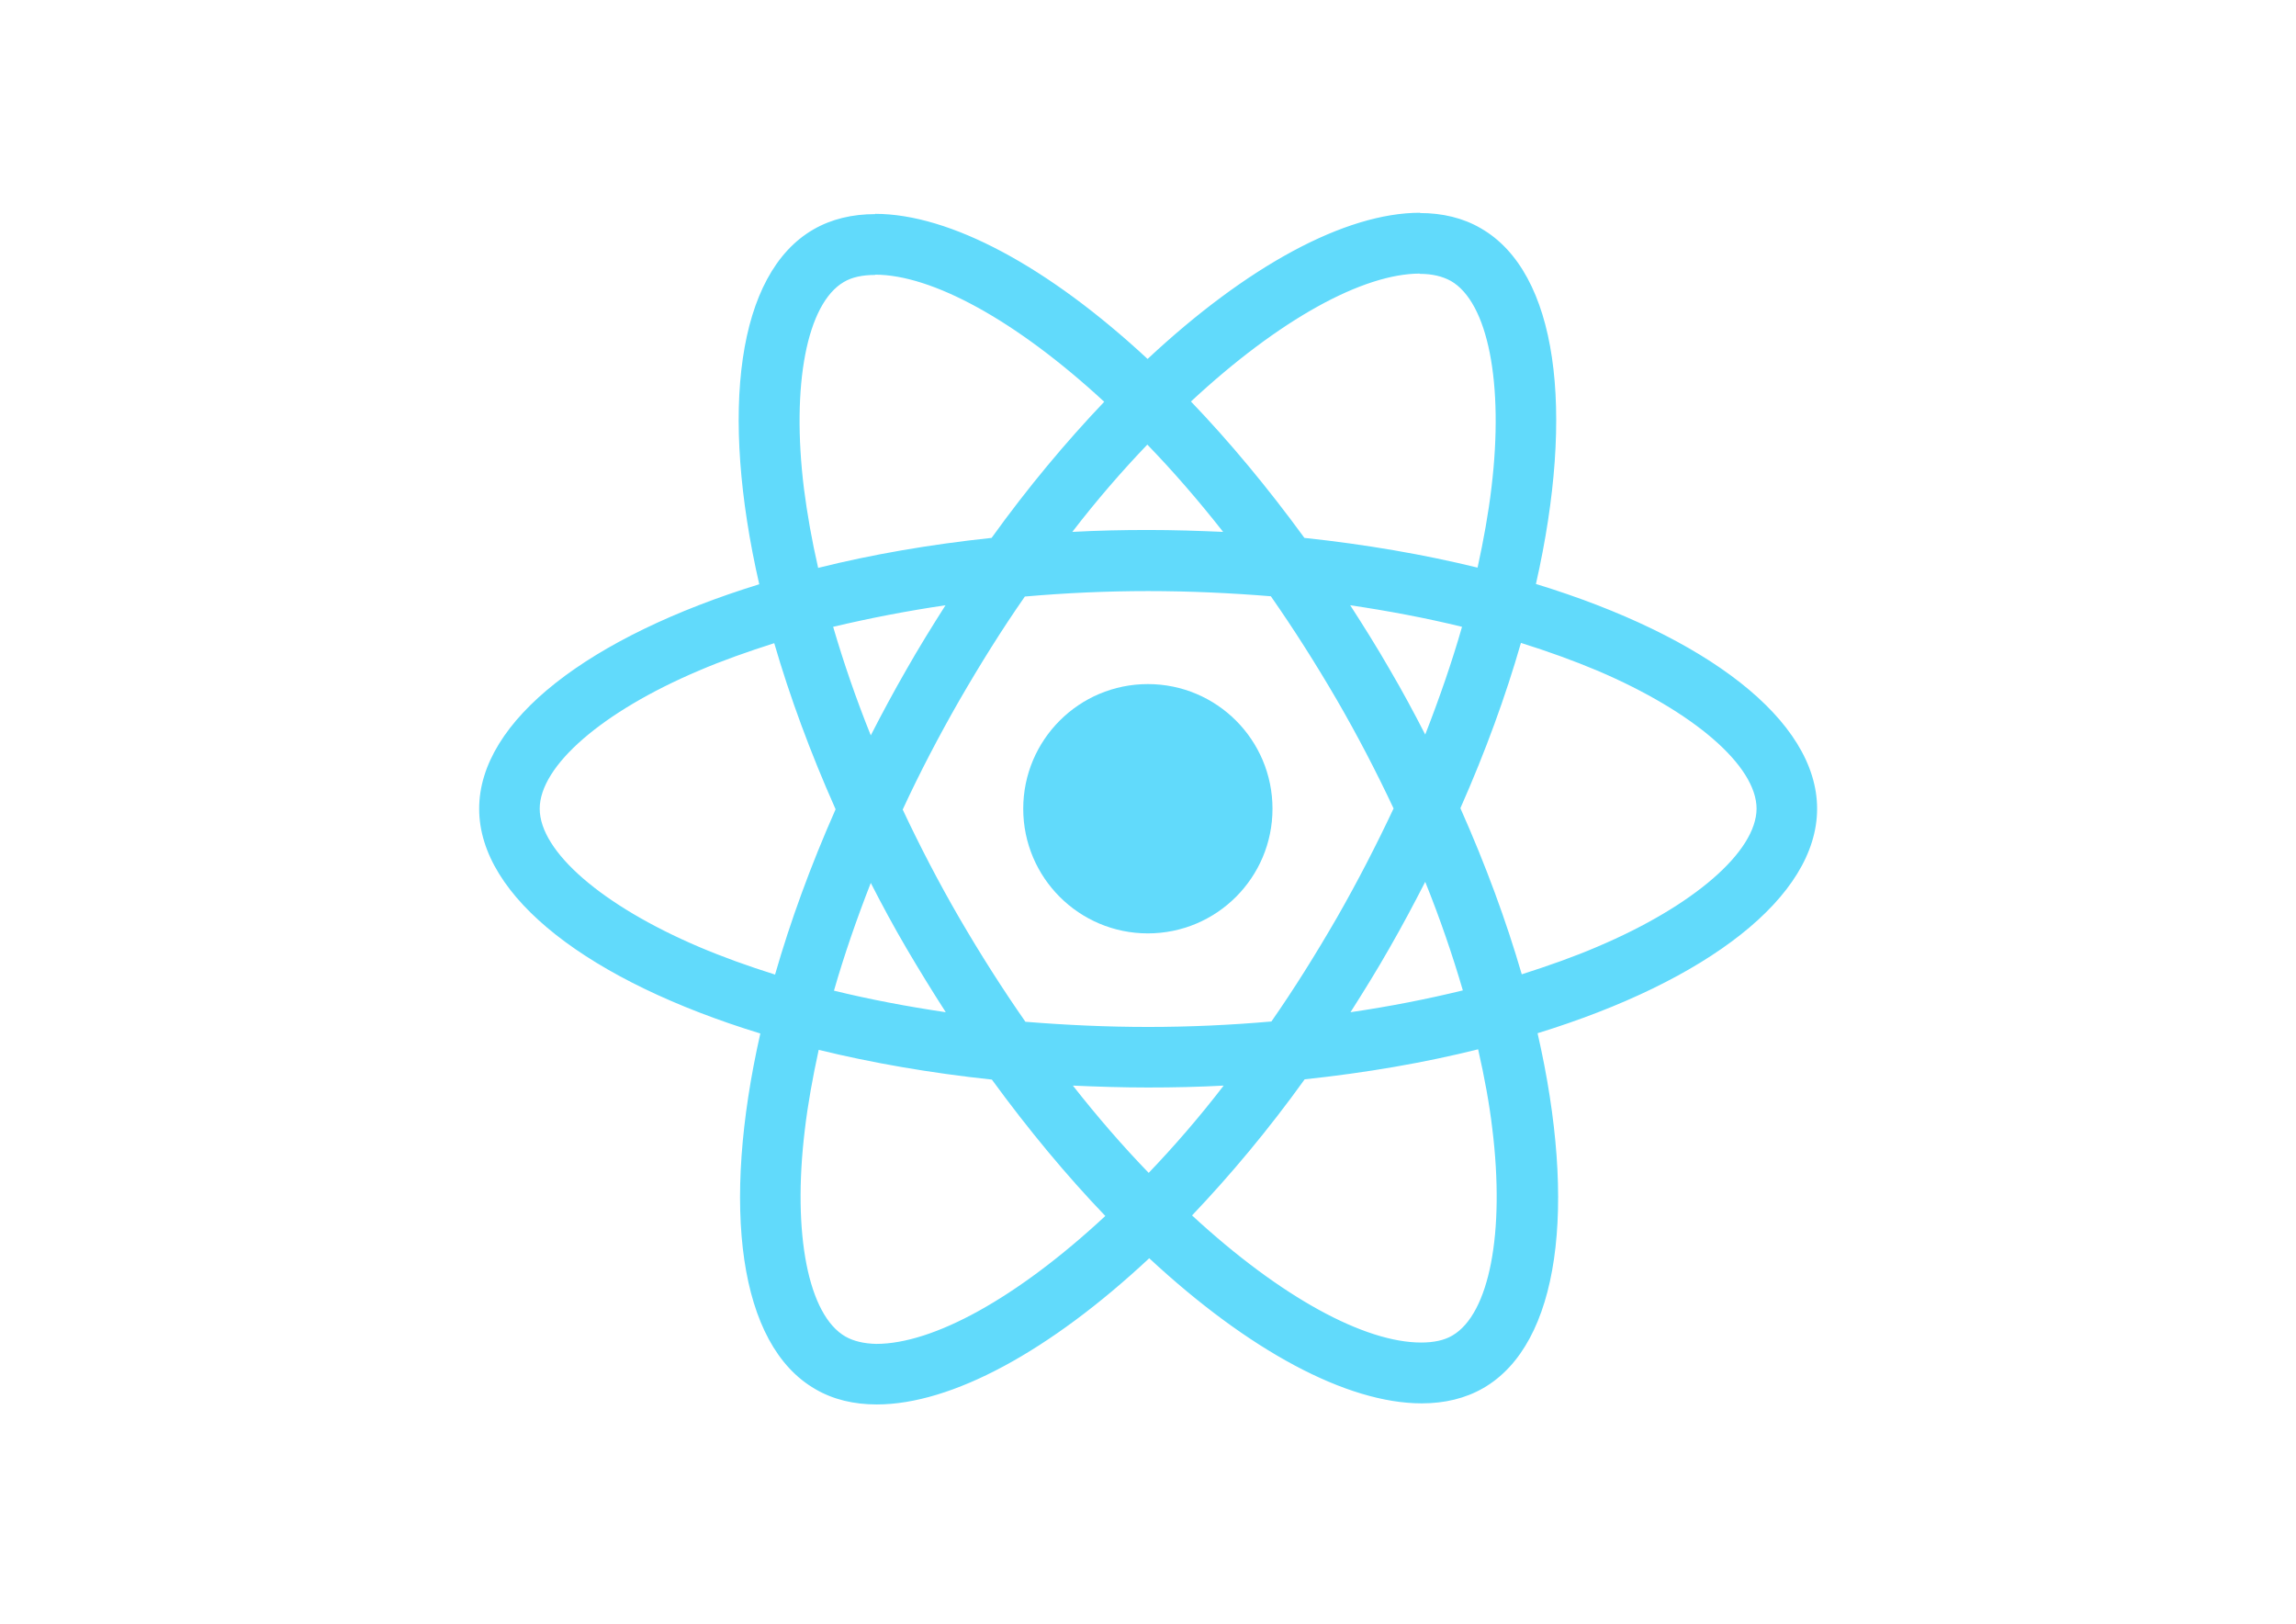
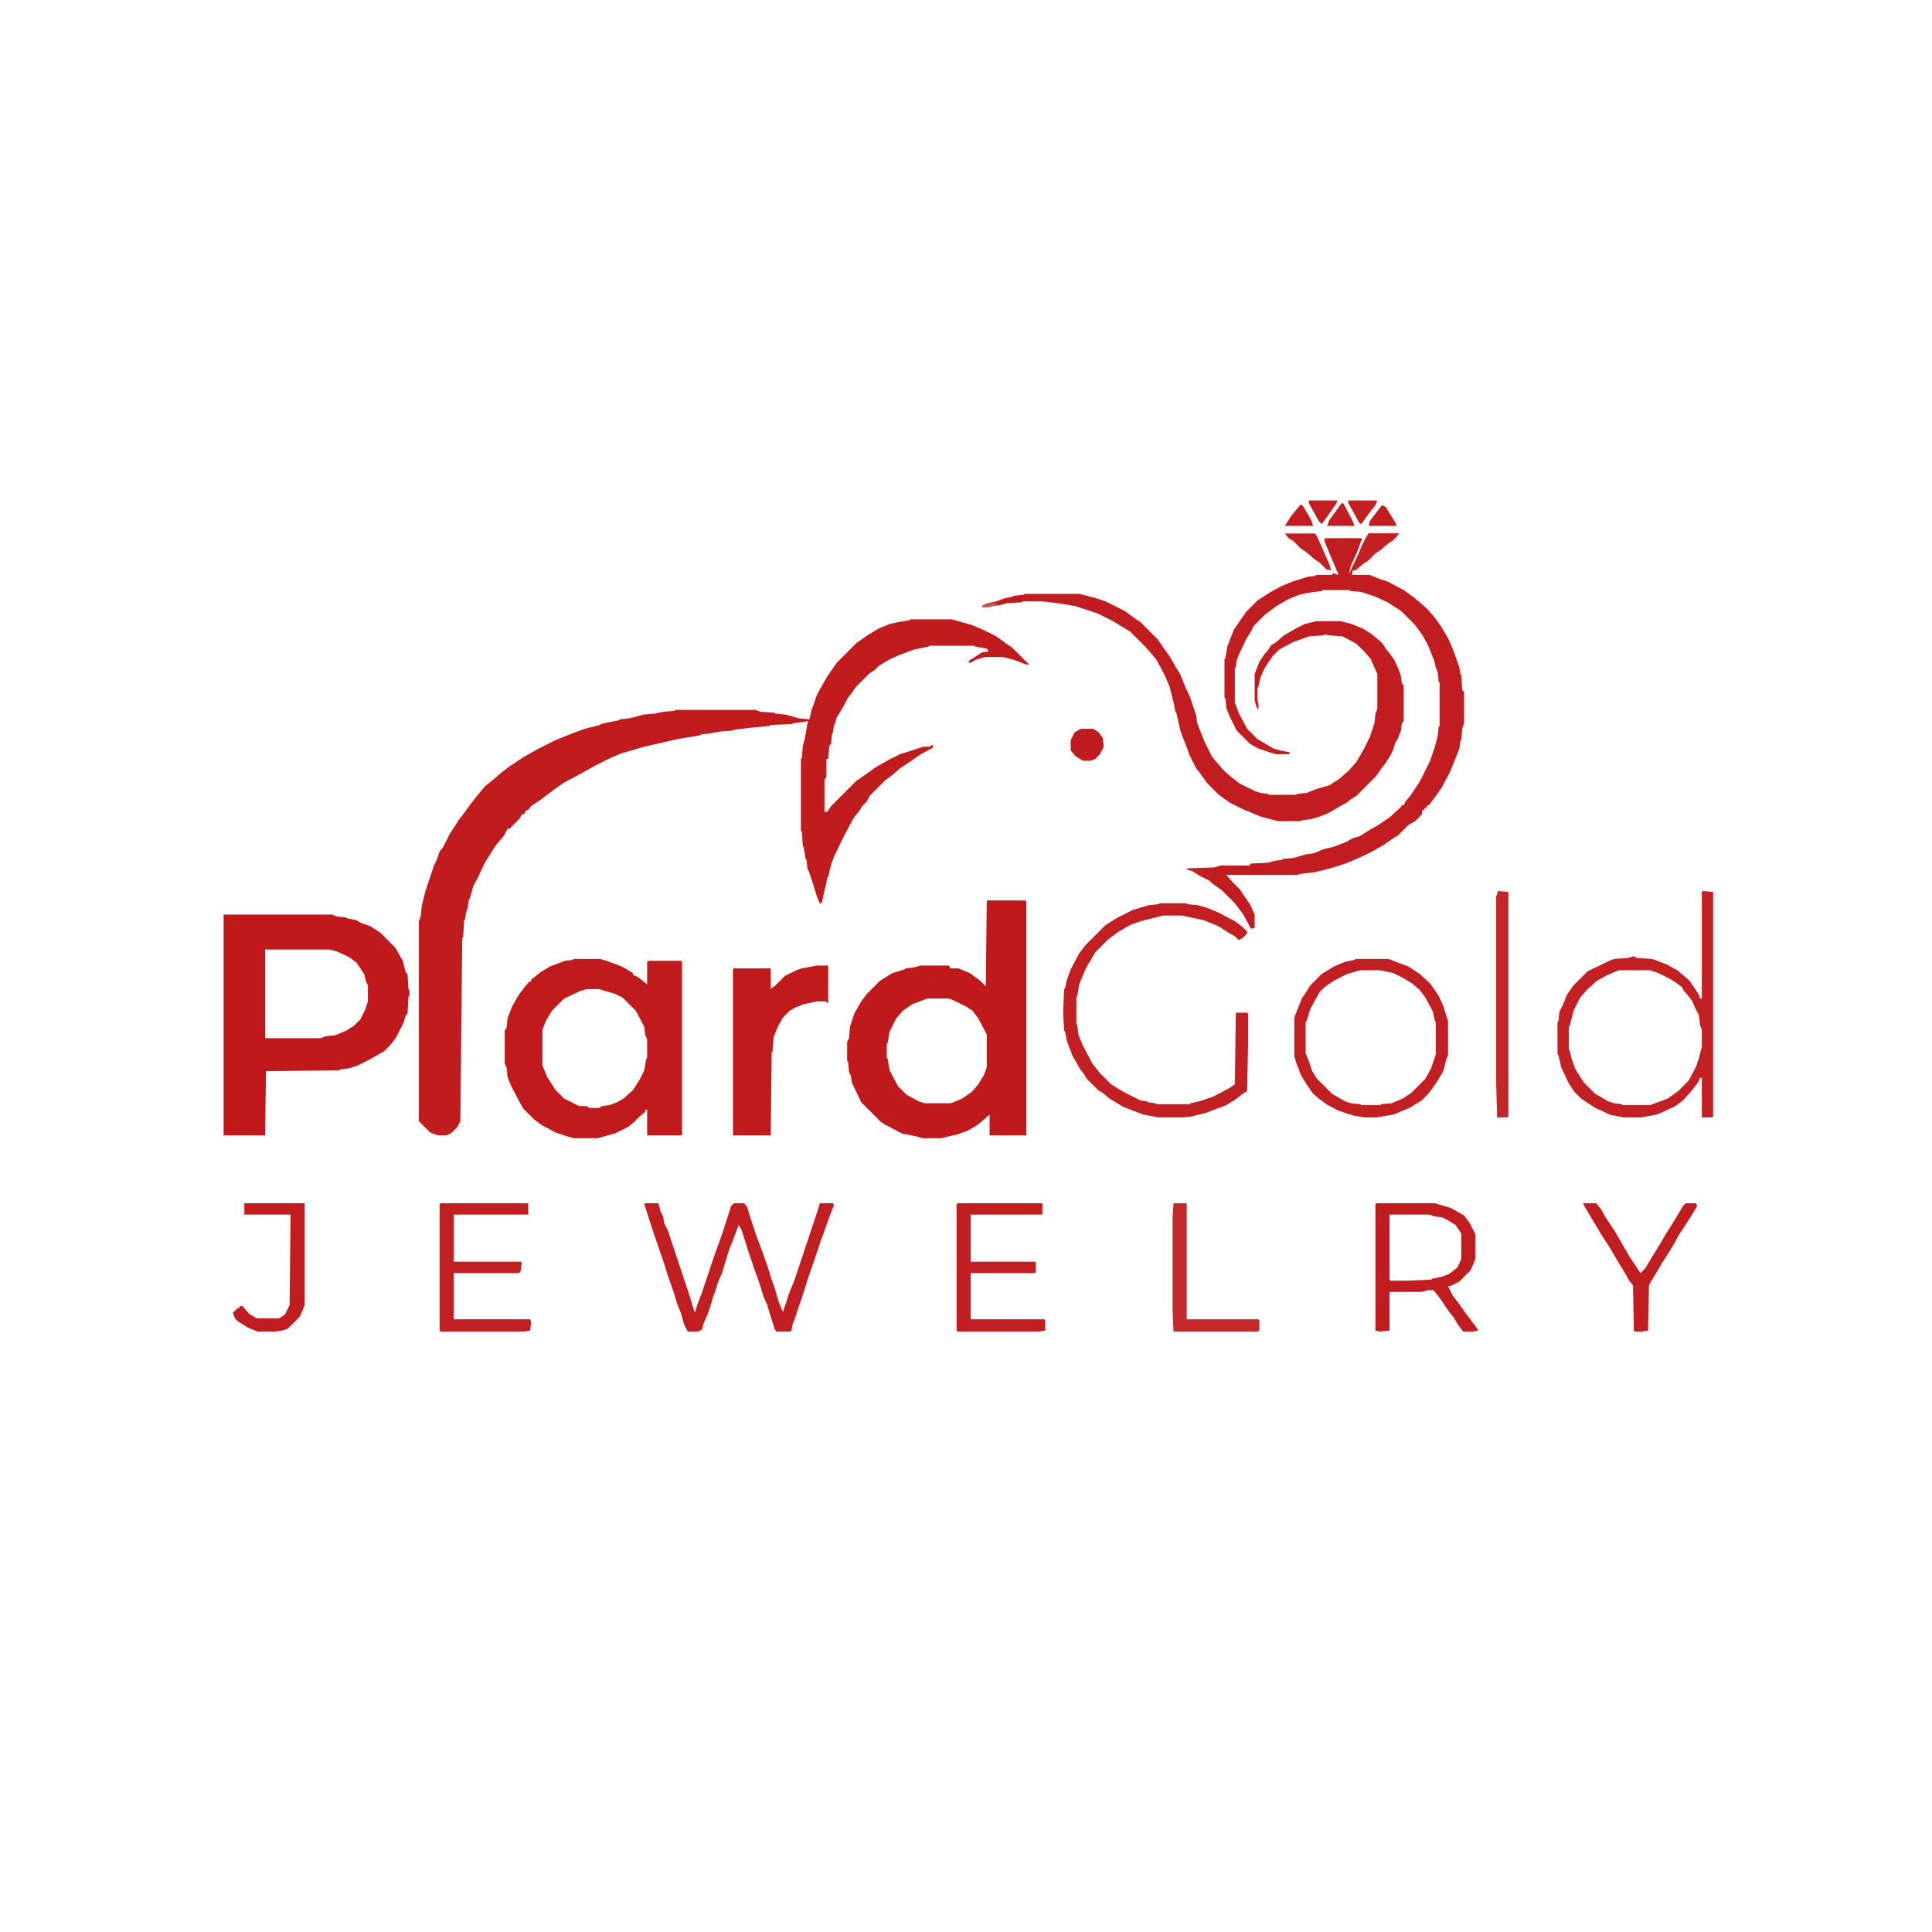
- <svg xmlns="http://www.w3.org/2000/svg" viewBox="0 0 841.9 595.3">
-   <g fill="#61DAFB">
-     <path d="M666.3 296.5c0-32.5-40.7-63.3-103.1-82.4 14.4-63.6 8-114.2-20.2-130.4-6.5-3.8-14.1-5.6-22.4-5.6v22.3c4.6 0 8.3.9 11.4 2.6 13.6 7.8 19.5 37.5 14.9 75.7-1.1 9.4-2.9 19.3-5.1 29.4-19.6-4.8-41-8.5-63.5-10.9-13.5-18.5-27.5-35.3-41.6-50 32.6-30.3 63.2-46.9 84-46.9V78c-27.5 0-63.5 19.6-99.9 53.6-36.4-33.8-72.4-53.2-99.9-53.2v22.3c20.7 0 51.4 16.5 84 46.6-14 14.7-28 31.4-41.3 49.9-22.6 2.4-44 6.1-63.6 11-2.3-10-4-19.7-5.2-29-4.7-38.2 1.1-67.9 14.6-75.8 3-1.8 6.9-2.6 11.5-2.6V78.5c-8.4 0-16 1.8-22.6 5.6-28.1 16.2-34.4 66.7-19.9 130.1-62.2 19.2-102.7 49.9-102.7 82.3 0 32.5 40.7 63.3 103.1 82.4-14.4 63.6-8 114.2 20.2 130.4 6.5 3.8 14.1 5.6 22.5 5.6 27.5 0 63.5-19.6 99.9-53.6 36.4 33.8 72.4 53.2 99.9 53.2 8.4 0 16-1.8 22.6-5.6 28.1-16.2 34.4-66.7 19.9-130.1 62-19.1 102.5-49.9 102.5-82.3zm-130.2-66.7c-3.7 12.9-8.3 26.2-13.5 39.5-4.1-8-8.4-16-13.1-24-4.6-8-9.5-15.8-14.4-23.4 14.2 2.1 27.9 4.7 41 7.9zm-45.8 106.5c-7.8 13.5-15.8 26.3-24.1 38.2-14.9 1.3-30 2-45.2 2-15.1 0-30.2-.7-45-1.9-8.3-11.9-16.4-24.6-24.2-38-7.6-13.1-14.5-26.4-20.8-39.8 6.2-13.4 13.2-26.8 20.7-39.9 7.8-13.5 15.8-26.3 24.1-38.2 14.9-1.3 30-2 45.2-2 15.1 0 30.2.7 45 1.9 8.3 11.9 16.4 24.6 24.2 38 7.6 13.1 14.5 26.4 20.8 39.8-6.3 13.4-13.2 26.8-20.7 39.9zm32.3-13c5.4 13.4 10 26.8 13.8 39.8-13.1 3.2-26.9 5.9-41.2 8 4.9-7.7 9.8-15.6 14.4-23.7 4.6-8 8.9-16.1 13-24.1zM421.2 430c-9.3-9.6-18.6-20.3-27.8-32 9 .4 18.2.7 27.5.7 9.4 0 18.7-.2 27.8-.7-9 11.7-18.3 22.4-27.5 32zm-74.4-58.9c-14.2-2.1-27.9-4.7-41-7.9 3.7-12.9 8.3-26.2 13.5-39.5 4.1 8 8.4 16 13.1 24 4.7 8 9.5 15.8 14.4 23.4zM420.7 163c9.3 9.6 18.6 20.3 27.8 32-9-.4-18.2-.7-27.5-.7-9.4 0-18.7.2-27.8.7 9-11.7 18.3-22.4 27.5-32zm-74 58.9c-4.9 7.7-9.8 15.6-14.4 23.7-4.6 8-8.9 16-13 24-5.4-13.4-10-26.8-13.8-39.8 13.1-3.1 26.9-5.8 41.2-7.9zm-90.5 125.2c-35.4-15.1-58.3-34.9-58.3-50.6 0-15.7 22.9-35.6 58.3-50.6 8.6-3.7 18-7 27.7-10.1 5.7 19.6 13.2 40 22.5 60.9-9.2 20.8-16.6 41.1-22.2 60.6-9.9-3.1-19.3-6.5-28-10.2zM310 490c-13.6-7.8-19.5-37.5-14.9-75.7 1.1-9.4 2.9-19.3 5.1-29.4 19.6 4.8 41 8.5 63.5 10.9 13.5 18.5 27.5 35.3 41.6 50-32.6 30.3-63.2 46.9-84 46.9-4.5-.1-8.3-1-11.3-2.7zm237.2-76.2c4.7 38.2-1.1 67.9-14.6 75.8-3 1.8-6.9 2.6-11.5 2.6-20.7 0-51.4-16.5-84-46.6 14-14.7 28-31.4 41.3-49.9 22.6-2.4 44-6.1 63.6-11 2.3 10.1 4.1 19.8 5.2 29.1zm38.5-66.7c-8.6 3.7-18 7-27.7 10.1-5.7-19.6-13.2-40-22.5-60.9 9.2-20.8 16.6-41.1 22.2-60.6 9.9 3.1 19.3 6.5 28.1 10.2 35.4 15.1 58.3 34.9 58.3 50.6-.1 15.7-23 35.6-58.4 50.6zM320.8 78.4z" />
-     <circle cx="420.9" cy="296.5" r="45.7" />
-     <path d="M520.5 78.1z" />
-   </g>
+ <svg xmlns="http://www.w3.org/2000/svg" version="1.1" viewBox="0 0 2048 1189" width="1280" height="1280">
+   <path transform="translate(965,227)" d="m0 0h44l21 6 12 5 14 7 11 8 6 4 18 18h-3l-13-5-12-3h-19l-10 3-5 3h-2v-2l14-9 7-1-2-3-12-2-1-1h-48l-1 1-15 3-16 6-9 4-12 7-5 5-5 3-15 15-4 6-4 5-7 13-5 8-2 7-1 1-1 8-1 1-1 11-2 2-1 14h-2v19l-2 3v34h3l4-6 27-27 6-4 14-10 14-8 12-6 25-8h6l4-2v3l-13 7-10 7-12 8-8 7-8 6-16 16-3 6-5 5-3 5-5 6-3 5-10 19-9 19-2 5-2 7-2 9-1 1-2 10-1 3-2 10-1 4h-2l-3-7-4-13-5-15-1-1-1-10-1-1-2-12-1-2-1-15-1-1v-76l1-1 1-13 2-7 3-17 1-2-15 2-3 1-22 1-1 1-21 2-17 2-2 1-13 1-11 2-9 1-1 1-24 4-35 8-24 7-12 5-16 8-16 9-17 9-10 7-16 12-9 6-3 4h-2l-2 4-3 1-2 4-11 11h-2l-2 4-3 5-7 8-7 11-5 8-8 17-4 7-4 14-1 1-1 8-2 6-1 7-1 1-1 18-1 1-2 194-3 6-7 7-5 2h-9l-8-3-12-12v-212l2-5 1-11 4-16 9-27 3-6 3-9 4-5 7-14 6-9 3-5 4-5 8-11 7-9 9-11 10-8 8-7 8-6 15-10 16-9 18-9 20-8 11-4 16-4 1-1 9-2 10-2 1-1 10-1 8-2 7-2 12-1 9-2 12-1 1-1h85l5 2 15 1 1 1 11 1 14 4 11 1 2-9 6-17 6-11 6-10 9-13 21-21 13-9 10-6 12-5 9-2 12-2z" fill="#C01B1D" />
+   <path transform="translate(1047,525)" d="m0 0h40l1 1v248h-39v-22l-8 7-5 4-10 6-11 4-9 2-8 2h-20l-7-2-15-3-17-9-5-3-21-21-10-21-1-7-2-4-1-11-1-1v-20l2-4 1-12 5-15 7-12 6-8 14-14 13-8 13-4 1-1 9-1 7-2h29l2 1v2h9l12 5 11 8 6 6 1-90zm-64 104-16 6-10 7-7 8-7 14-2 12-1 1v15l1 1 2 12 9 17 9 9 13 7 6 2h28l12-5 10-7 7-8 6-10 3-8v-35l-9-17-6-8-6-4-14-7-5-2z" fill="#C0191C" />
+   <path transform="translate(237,540)" d="m0 0h115l5 2 10 1 1 1 10 2 5 3 9 3 11 7 16 16 8 14 3 12 2 2 1 16 1 1v6l-1 1-1 18-2 2-2 7-8 16-6 8-7 7-16 9-12 6-9 3-9 1-1 1-78 1-1 68h-44zm44 37v94h59l5-2 10-1 12-5 8-5 7-7 5-10 3-9v-17l-2-4-2-8-8-12-8-6-13-6-8-2z" fill="#C0181B" />
+   <path transform="translate(608,587)" d="m0 0h28l7 2 16 6 12 7v2l5 2 10 8v-24l2-1h34l1 1v184h-37v-27h-2v2l-7 6-5 5-6 5-14 7-15 4-3 1h-26l-7-2-12-4-15-8-8-6-11-11-3-5-10-19-4-10-1-10-2-4v-35l2-3 1-10 5-13 7-12 6-8 5-6h2v-2l10-8 10-6 16-6 8-1zm14 32-7 2-17 8-13 13-6 10-4 10v38l5 12 5 8 4 6 9 9 16 8h8l3 2h10l3-2 8-1 8-3 7-4 10-9 7-11 5-10 2-12 1-1v-20l-2-4-1-9-9-17-14-14-8-4-17-5z" fill="#C01A1D" />
+   <path transform="translate(1451,136)" d="m0 0h32l-6 7-5 3-8 7-6 4-8 8-5 3-8 7h-3l-1 5h19l10 4 9 3 17 9 11 8 6 5 8 7 7 8 8 11 8 14 5 12 6 17 1 7 1 1 1 16 2 2v33l-2 6-1 12-1 1-1 8-10 25-8 15-6 9-6 8-2 3h-2l-1 3h-2v2h-2l-1 5-7 7-7 4-11 11-5 3-10 7-14 8-15 7-12 5-16 5-16 4-17 2-1 1h-76l7 8 8 8 3 5 7 10 5 11v14l-4 1-8-15-9-12-14-14-10-7-3-3-10-5-8-5-6-2v-1l29-1 7-2h31v-2l19-1 7-2 8-1 1-1 11-1 14-4 8-1 9-4 12-3 13-5 7-4 7-2 13-8 7-4 12-8 12-11 1-2h2l2-4 5-6 10-15 11-22 5-15 3-11 1-10 1-1v-46l-1-1-1-10-2-5-2-8-6-15-6-11-8-11-15-15-14-9-13-6-15-5-11-1-2-1h-28l-1 1-15 2-9 2-12 5-12 7-12 9-12 12-3 6-5 8-8 17-2 5-1 8-1 1v36l4 11 9 17 11 11 17 10 7 2 10 2v2h-14l-7-2-12-4-9-5-14-14-8-16-3-8-1-10-1-1v-41l1-1 2-12 3-8 4-10 13-19 12-12 14-9 11-6 12-5 16-5 8-1 1-1h17l1-2 6 2-11-26-4-10v-3h40l-6 16-6 13-2 9 9-19 5-12 6-11z" fill="#C11C1F" />
+   <path transform="translate(1086,200)" d="m0 0h58l16 4 12 4 20 10 11 8 6 4 18 18 14 20 5 9 5 8 6 15 4 8 7 21 1 8 8 20 8 16 6 7 7 8 7 6 9 7 16 8 6 2 8 1 1 1h29l1-1 10-1 10-4 14-4 11-7 10-9 8-9 8-14 6-12 5-15 1-10 2-5v-37l-7-16-7-8-8-8-15-8-14-1-5-1-1 1-15 1-17 6-15 8-7 7-6 9-3 5-4 9-2 9-1 2v13l1 3v7l-2-3-2-7v-28l5-13 6-9 3-3 3-5 6-4 8-7 14-8 8-4 12-3h26l12 3 12 5 8 5 5 4 7 6 4 6 4 5 5 7 5 11 2 6 1 8 2 2v38l-2 2-1 8-3 8-3 5-2 7-3 6-5 8-6 8-4 6-21 21-5 3-5 4-9 5-10 6-10 4-10 3-9 1-1 1h-24l-19-5-19-8-14-7-11-8-13-13-7-10-4-5-7-14-4-11-4-10-2-6-4-18-1-1-2-10-4-16-5-12-9-17-5-6-7-8-16-16-5-3-13-8-16-8-24-8-18-3-17-2h-21l-1 1-16 1-7 2-10 1-2 1h-7l1-2 5-2 9-2 8-3 9-2 2-1 10-1z" fill="#C11C1F" />
+   <path transform="translate(866,594)" d="m0 0h12v40l-3-2h-9l-14 3-8 3-7 4-7 7-6 11-4 10-1 15-1 1-1 88h-40v-176l1-1h39v20l-1 2 5-3 11-11 12-6 6-2z" fill="#C01A1D" />
+   <path transform="translate(1805,515)" d="m0 0 11 1v238l-1 1h-11v-42h-2l-2 5-7 9-9 10-8 6-15 7-5 2-16 3h-19l-15-3-8-4-7-3-15-10-7-7-6-9-8-17-3-13-1-1v-34l1-1 1-10 4-8 4-10 7-10 15-15 23-11 5-2 15-1 6-2 3 2 16 1 6 2 10 4 11 6 6 5 7 6 10 15 1 4h2v-113zm-89 84-12 5-11 6-10 9-8 9-7 14-4 16-1 1v24l1 1 2 9 4 11 9 14 12 12 14 8 6 2 8 1 1 1h29l8-3 11-4 11-8 11-11 8-15 3-9 3-12v-18l-2-5-1-10-4-8-3-7-6-8-3-3-2-4-8-6-5-3-12-6-9-3z" fill="#C22023" />
+   <path transform="translate(1229,528)" d="m0 0h29l1 1 11 1 10 3 12 5 17 9 8 6 5 5v2l-5 5-4 2-4-4-7-4-11-7-15-6-23-5h-20l-24 6-11 4-12 7-11 8-14 14-10 17-7 17-2 12-1 1v29l1 1 1 10 5 12 10 19 8 10 12 12 13 8 18 9 7 1 1 1 8 1 1 1h35l1-1 9-2 15-5 17-9 6-4 1-76h12l1 1v33l-1 49-6 4-5 4-11 7-16 6-5 2-16 4-9 1h-26l-16-3-21-8-15-9-7-6-5-3-12-12-3-5-4-5-5-9-3-5-6-16-2-10-1-1-1-19 1-25 1-1 2-9 4-11 9-17 7-9 21-21 13-8 16-8 17-5 10-1z" fill="#C21F22" />
+   <path transform="translate(684,846)" d="m0 0h14l2 8 3 6 1 7 4 8 22 66 4 13 2 7h1l2-7 5-13 12-36 10-28 9-28 3-3h11l3 4 4 13 6 18 6 16 6 17 4 13 3 8 4 14 3 8 2 4 7-21 5-12 25-75 2-7h14l1 2-5 13-6 17-3 8-7 21-6 17-4 13-11 33-2 5-1 6-2 1h-14l-2-3-8-26-4-9-2-7-4-12-3-8-7-21-7-22-3-5-6 16-4 10-8 26-4 9-2 7-3 8-2 7-4 12-4 9-2 7-4 2h-11l-4-8-3-11-4-10-4-13-6-17-4-13-13-38-8-25z" fill="#C11E21" />
+   <path transform="translate(1437,587)" d="m0 0h35l10 4 11 4 12 8 11 10 9 13 5 11 5 16v36l-2 5-3 12-6 10-4 6-6 8-7 7-13 8-17 7-18 3h-13l-11-2-7-2-11-4-11-6-8-6-6-5-7-10-6-10-5-13-2-7v-41l8-20 6-9 3-5 12-12 13-8 12-5 10-2zm5 12-14 4-14 7-10 7-5 5-4 7-6 11-4 13-1 1v33l4 10 3 9 5 8 16 16 14 8 6 2 10 1 1 1h20l1-1 11-1 12-5 9-6 15-15 6-11 5-15v-34l-1-1-2-10-8-15-6-8-8-7-10-6-10-5-14-3z" fill="#C11F21" />
+   <path transform="translate(1459,846)" d="m0 0h62l17 5 14 8 6 8 6 12v26l-5 12-12 12-10 5h-2l5 10 7 9 7 10 12 16 1 2-6 1h-10l-6-8-4-7-5-6-8-12-6-8-3-3h-5l-7 2h-34v41l-10 1-5-1v-134zm14 12v69l1 1h18l25-1 1-1 10-2 8-3 9-7 4-9v-27l-6-9-10-6-4-2-8-1-6-2z" fill="#C11D20" />
+   <path transform="translate(467,846)" d="m0 0h93v12h-79v50h72l-1 10-2 2h-69v49h81l1 3-1 9-7 1h-88l-1-1v-134z" fill="#C11F22" />
+   <path transform="translate(1015,846)" d="m0 0h90v12h-76v50h69v11l-1 1h-68v49h78l1 1v11l-8 1h-85l-1-1v-134z" fill="#C11E21" />
+   <path transform="translate(259,846)" d="m0 0h64v108l-5 12-13 13-6 2-8 1h-18l-10-4-11-7-3-3-2-6 5-5h2v-2h3l7 8 8 5h24l6-4 5-10 1-96h-49z" fill="#C11C1F" />
+   <path transform="translate(1678,846)" d="m0 0h14l5 6 5 9 10 15 4 7 11 19 12 18 5-5 6-10 11-18 4-7 7-11 12-20 3-3h11l1 3-6 10-7 11-6 9-6 11-8 13-4 6-7 12-5 8-2 4-1 48-7 1h-7l-1-1-1-48-4-5-5-9-8-13-7-12-9-14-18-30z" fill="#C11D20" />
+   <path transform="translate(1588,515)" d="m0 0 11 1v238l-1 1h-11l-1-37v-197z" fill="#C42729" />
+   <path transform="translate(1244,846)" d="m0 0h14v123h76l1 1v11l-2 1h-89l-1-21v-101z" fill="#C4292C" />
+   <path transform="translate(1146,343)" d="m0 0h13l6 4 4 6 1 9-4 8-5 5-5 2h-8l-8-5-5-6v-11l4-8 5-3z" fill="#C01B1E" />
+   <path transform="translate(1451,136)" d="m0 0h32l-6 7-5 3-8 7-6 4-8 8-5 3-8 7h-3l-1 2-1-2 10-21 5-12z" fill="#C22023" />
+   <path transform="translate(1362,136)" d="m0 0h32l3 5 7 16 5 11 2 7-5-1-7-7-6-4-8-7-6-4-8-8-5-3z" fill="#C11F22" />
+   <path transform="translate(1429,101)" d="m0 0h31l-2 5-7 9-8 11-2-1-12-22z" fill="#C22023" />
+   <path transform="translate(1387,101)" d="m0 0h31l-2 4-9 13-6 8-3-3-10-18z" fill="#C21F22" />
+   <path transform="translate(1422,104)" d="m0 0h2l9 17 3 7h-29l2-6 8-11z" fill="#C11E21" />
+   <path transform="translate(1379,105)" d="m0 0 3 3 8 14 2 6h-30l7-11 5-6z" fill="#C11C1F" />
+   <path transform="translate(1465,106)" d="m0 0 4 2 8 13 3 5v2h-29l1-5 9-12z" fill="#C11D20" />
+   <path transform="translate(1056,208)" d="m0 0m-3 1 3 1 2 2-10 2h-7l1-2 5-2z" fill="#CD4B4E" />
</svg>
